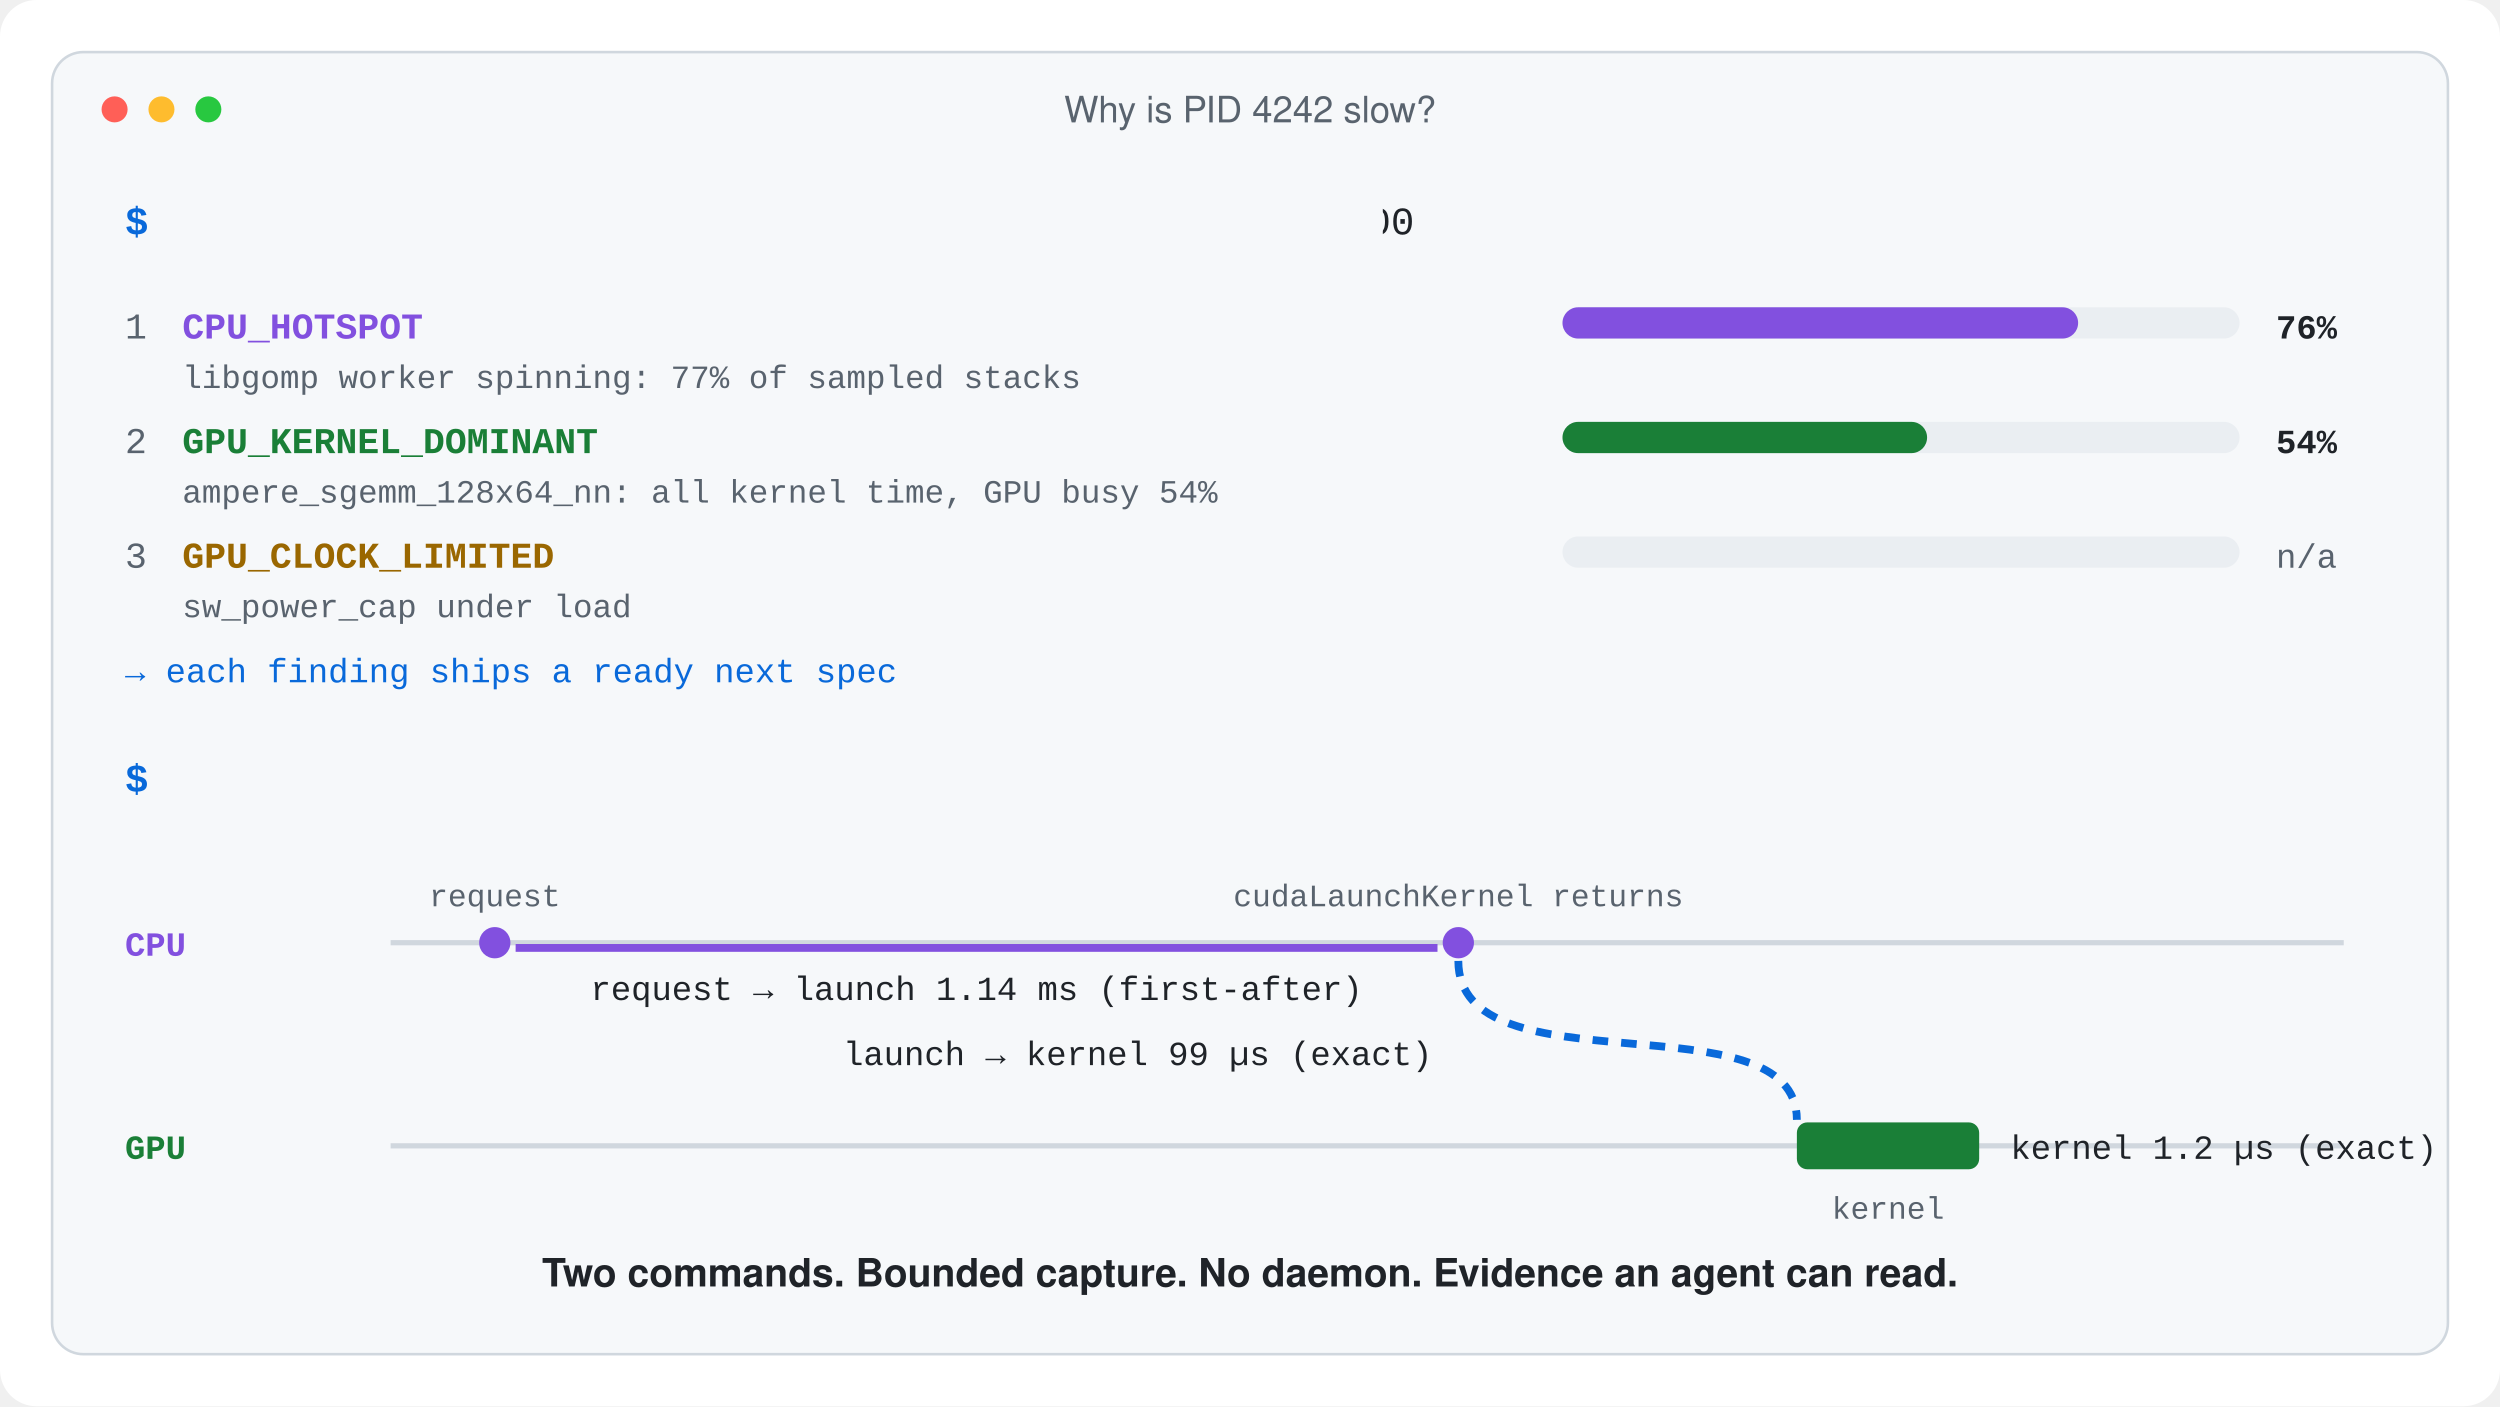
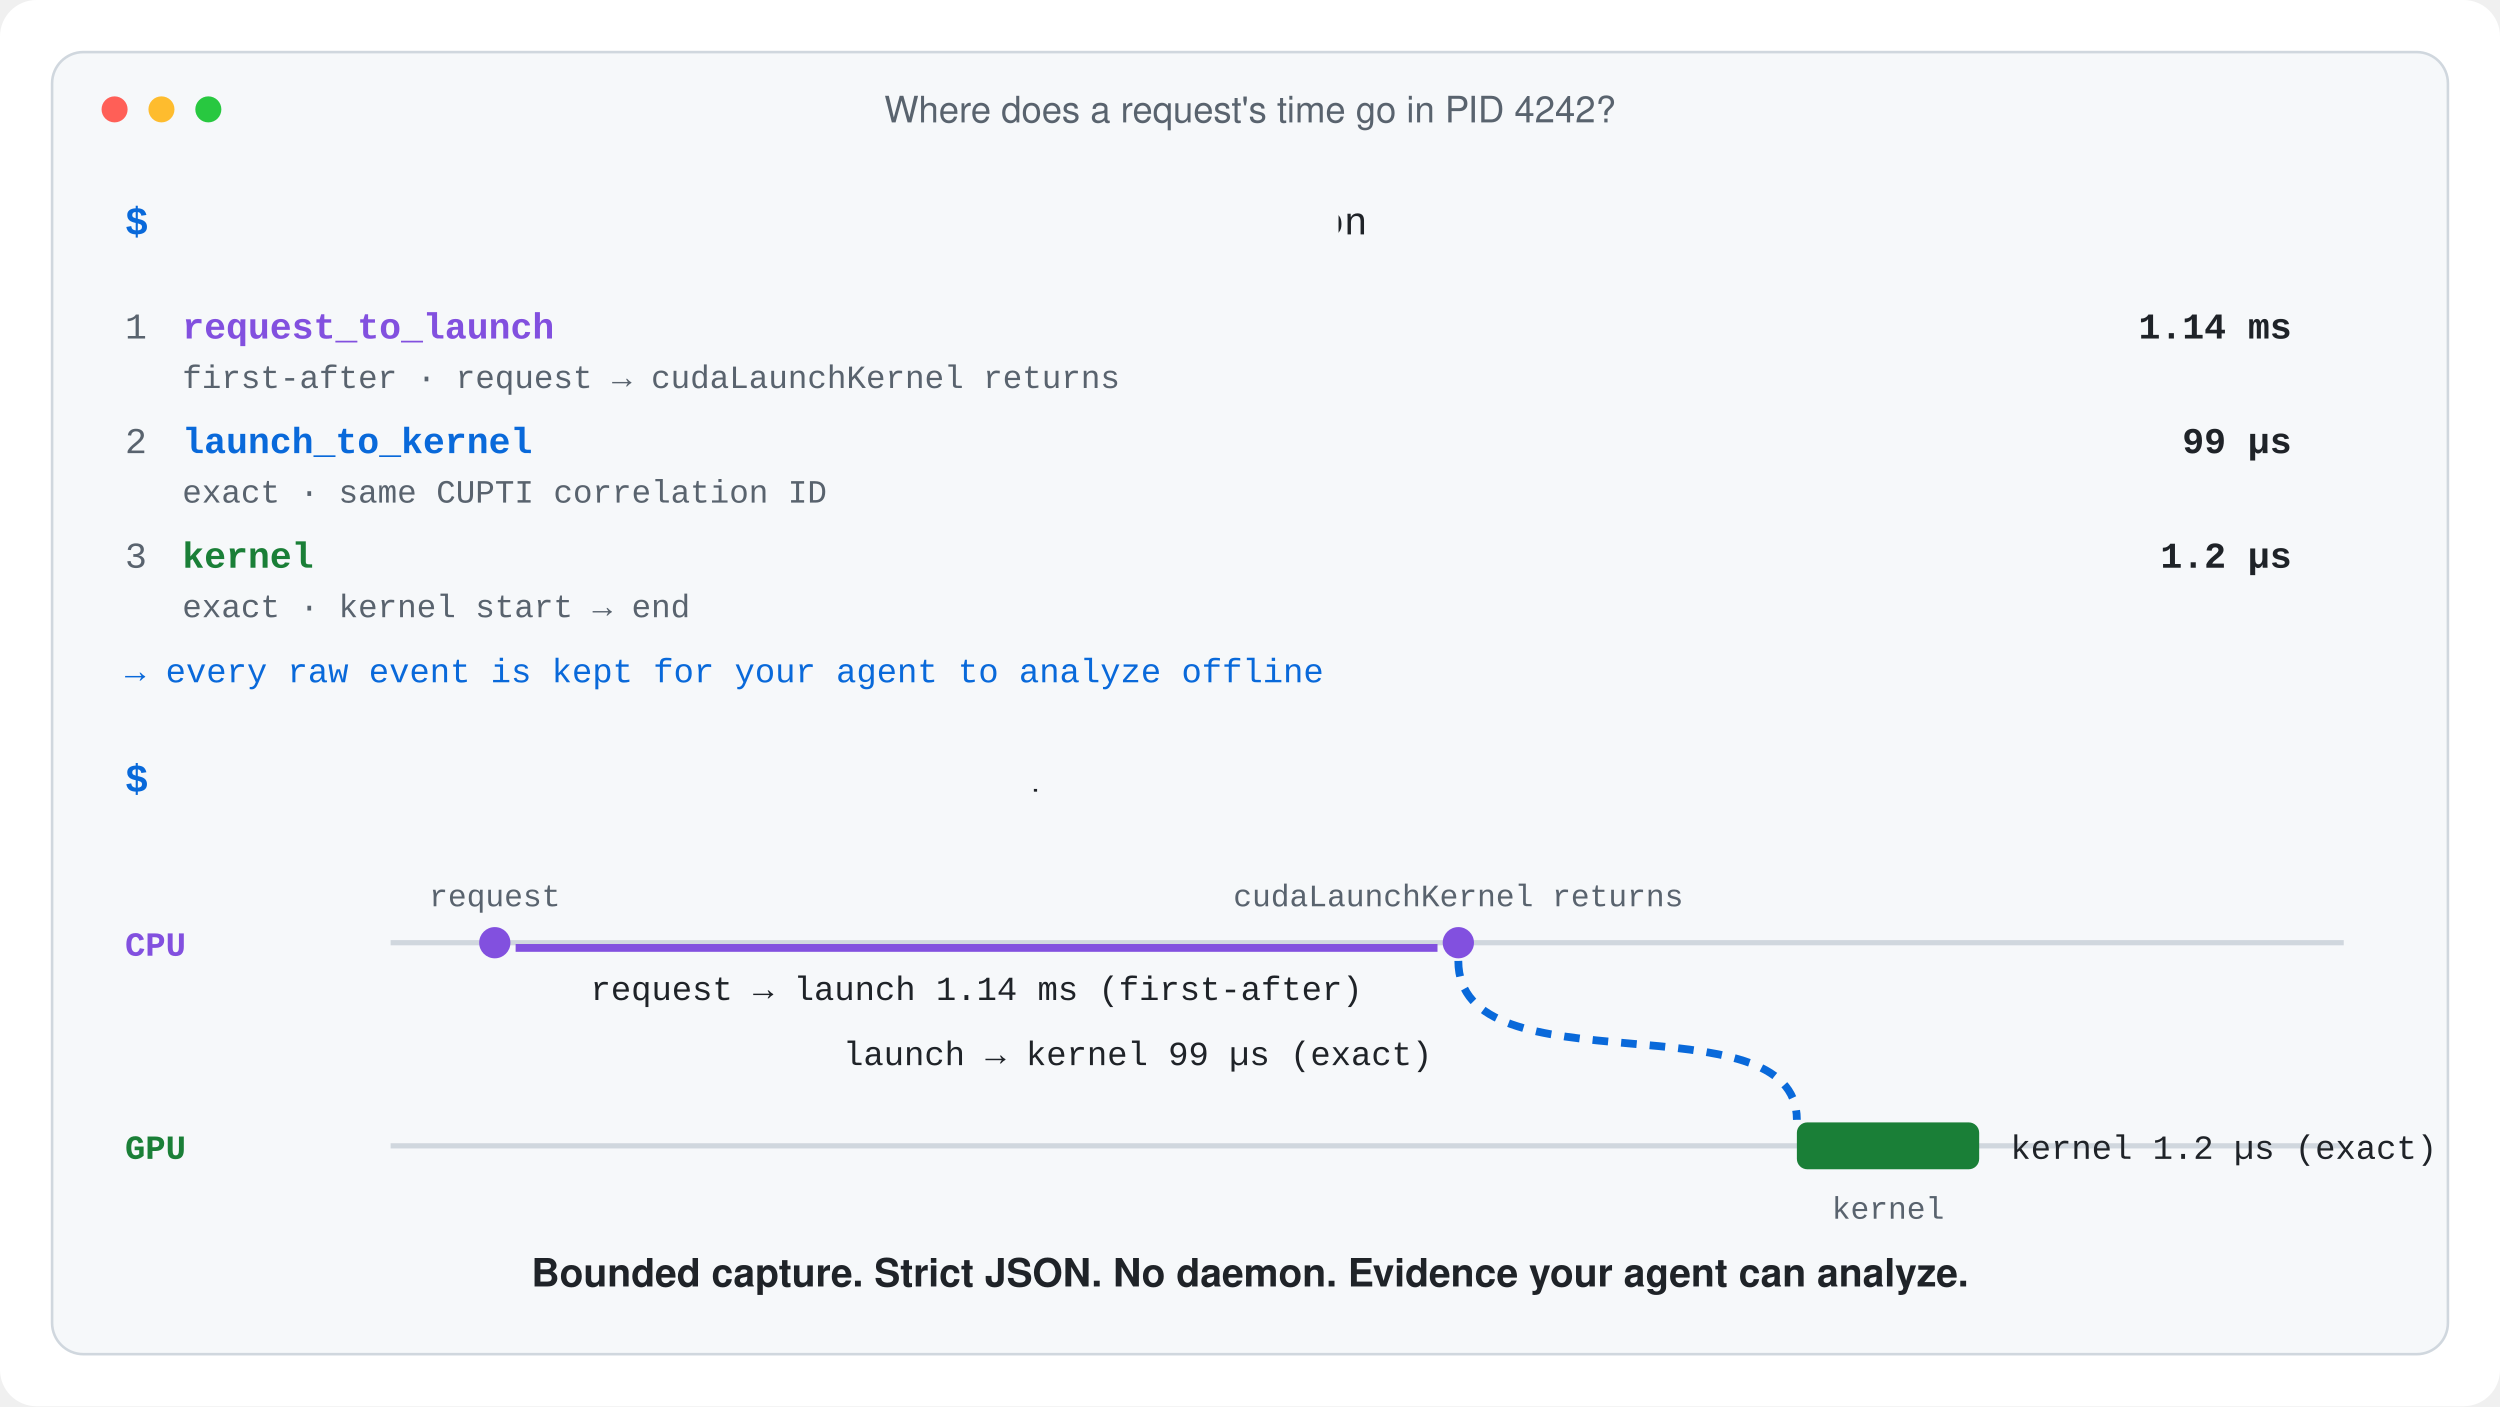
<svg xmlns="http://www.w3.org/2000/svg" viewBox="0 0 960 540" width="960" height="540" role="img" aria-labelledby="title desc">
  <style>.mono { font-family: ui-monospace, SFMono-Regular, Menlo, Consolas, 'Liberation Mono', monospace; }
.sans { font-family: -apple-system, BlinkMacSystemFont, 'Segoe UI', Helvetica, Arial, sans-serif; }
.anim { transform-box: fill-box; }
@keyframes scene { 0% { opacity: 0 } 1.5%, 93.0% { opacity: 1 } 99%, 100% { opacity: 0 } }
.scene { animation: scene 14.0s linear infinite; }
@keyframes k-cmd1 { 0%, 2.0% { transform: scaleX(1) } 10.0%, 100% { transform: scaleX(0) } }
.cmd1 { animation: k-cmd1 14.0s ease-out infinite; transform-origin: right center; }
@keyframes k-find1 { 0%, 12.0% { opacity: 0; transform: translateY(6px) } 16.0%, 100% { opacity: 1; transform: translateY(0) } }
.find1 { animation: k-find1 14.0s ease-out infinite;  }
@keyframes k-find2 { 0%, 16.0% { opacity: 0; transform: translateY(6px) } 20.0%, 100% { opacity: 1; transform: translateY(0) } }
.find2 { animation: k-find2 14.0s ease-out infinite;  }
@keyframes k-find3 { 0%, 20.0% { opacity: 0; transform: translateY(6px) } 24.0%, 100% { opacity: 1; transform: translateY(0) } }
.find3 { animation: k-find3 14.0s ease-out infinite;  }
@keyframes k-next { 0%, 27.0% { opacity: 0; transform: translateY(6px) } 31.0%, 100% { opacity: 1; transform: translateY(0) } }
.next { animation: k-next 14.0s ease-out infinite;  }
@keyframes k-cmd2 { 0%, 34.0% { transform: scaleX(1) } 42.0%, 100% { transform: scaleX(0) } }
.cmd2 { animation: k-cmd2 14.0s ease-out infinite; transform-origin: right center; }
@keyframes k-lanes { 0%, 44.0% { opacity: 0; transform: translateY(6px) } 48.0%, 100% { opacity: 1; transform: translateY(0) } }
.lanes { animation: k-lanes 14.0s ease-out infinite;  }
@keyframes k-edge1 { 0%, 50.0% { opacity: 0; transform: translateY(6px) } 55.0%, 100% { opacity: 1; transform: translateY(0) } }
.edge1 { animation: k-edge1 14.0s ease-out infinite;  }
@keyframes k-edge2 { 0%, 56.0% { opacity: 0; transform: translateY(6px) } 61.0%, 100% { opacity: 1; transform: translateY(0) } }
.edge2 { animation: k-edge2 14.0s ease-out infinite;  }
@keyframes k-edge3 { 0%, 62.0% { opacity: 0; transform: translateY(6px) } 67.0%, 100% { opacity: 1; transform: translateY(0) } }
.edge3 { animation: k-edge3 14.0s ease-out infinite;  }
@keyframes k-tagline { 0%, 72.0% { opacity: 0; transform: translateY(6px) } 77.0%, 100% { opacity: 1; transform: translateY(0) } }
.tagline { animation: k-tagline 14.0s ease-out infinite;  }
- @keyframes g-find1 { 0%, 16.0% { transform: scaleX(0) } 22.0%, 100% { transform: scaleX(1) } }
- .bar-find1 { animation: g-find1 14.0s ease-out infinite; transform-origin: left center; }
- @keyframes g-find2 { 0%, 20.0% { transform: scaleX(0) } 26.0%, 100% { transform: scaleX(1) } }
- .bar-find2 { animation: g-find2 14.0s ease-out infinite; transform-origin: left center; }
- @keyframes g-find3 { 0%, 24.0% { transform: scaleX(0) } 30.0%, 100% { transform: scaleX(1) } }
- .bar-find3 { animation: g-find3 14.0s ease-out infinite; transform-origin: left center; }
@media (prefers-reduced-motion: reduce) { * { animation: none !important; } .cover { display: none; } }</style>
  <rect width="960" height="540" rx="14" fill="#ffffff" />
  <rect x="20" y="20" width="920" height="500" rx="12" fill="#f6f8fa" stroke="#d0d7de" />
  <circle cx="44" cy="42" r="5" fill="#ff5f57" />
  <circle cx="62" cy="42" r="5" fill="#febc2e" />
  <circle cx="80" cy="42" r="5" fill="#28c840" />
-   <text x="480.0" y="47" class="sans" font-size="14" fill="#59636e" font-weight="400" text-anchor="middle">Why is PID 4242 slow?</text>
+   <text x="480.0" y="47" class="sans" font-size="14" fill="#59636e" font-weight="400" text-anchor="middle">Where does a request's time go in PID 4242?</text>
  <g class="scene">
    <g>
      <text x="48" y="90" class="mono" font-size="15" fill="#0969da" font-weight="700" text-anchor="start">$</text>
-       <text x="66" y="90" class="mono" font-size="15" fill="#1f2328" font-weight="400" text-anchor="start">xprobe measure --pid 4242 --triage --duration-ms 2000</text>
-       <rect class="anim cover cmd1" x="64" y="74" width="467" height="22" fill="#f6f8fa" />
+       <text x="66" y="90" class="mono" font-size="15" fill="#1f2328" font-weight="400" text-anchor="start">xprobe measure --pid 4242 --spec request-graph.json</text>
+       <rect class="anim cover cmd1" x="64" y="74" width="450" height="22" fill="#f6f8fa" />
    </g>
    <g class="anim find1">
      <text x="48" y="130" class="mono" font-size="14" fill="#59636e" font-weight="400" text-anchor="start">1</text>
-       <text x="70" y="130" class="mono" font-size="14" fill="#8250df" font-weight="700" text-anchor="start">CPU_HOTSPOT</text>
-       <text x="70" y="149" class="mono" font-size="12.5" fill="#59636e" font-weight="400" text-anchor="start">libgomp worker spinning: 77% of sampled stacks</text>
-       <rect x="600" y="118" width="260" height="12" rx="6" fill="#eaeef2" />
-       <rect class="anim bar-find1" x="600" y="118" width="198" height="12" rx="6" fill="#8250df" />
-       <text x="874" y="130" class="mono" font-size="13" fill="#1f2328" font-weight="700" text-anchor="start">76%</text>
+       <text x="70" y="130" class="mono" font-size="14" fill="#8250df" font-weight="700" text-anchor="start">request_to_launch</text>
+       <text x="70" y="149" class="mono" font-size="12.5" fill="#59636e" font-weight="400" text-anchor="start">first-after · request → cudaLaunchKernel returns</text>
+       <text x="880" y="130" class="mono" font-size="14" fill="#1f2328" font-weight="700" text-anchor="end">1.14 ms</text>
    </g>
    <g class="anim find2">
      <text x="48" y="174" class="mono" font-size="14" fill="#59636e" font-weight="400" text-anchor="start">2</text>
-       <text x="70" y="174" class="mono" font-size="14" fill="#1a7f37" font-weight="700" text-anchor="start">GPU_KERNEL_DOMINANT</text>
-       <text x="70" y="193" class="mono" font-size="12.5" fill="#59636e" font-weight="400" text-anchor="start">ampere_sgemm_128x64_nn: all kernel time, GPU busy 54%</text>
-       <rect x="600" y="162" width="260" height="12" rx="6" fill="#eaeef2" />
-       <rect class="anim bar-find2" x="600" y="162" width="140" height="12" rx="6" fill="#1a7f37" />
-       <text x="874" y="174" class="mono" font-size="13" fill="#1f2328" font-weight="700" text-anchor="start">54%</text>
+       <text x="70" y="174" class="mono" font-size="14" fill="#0969da" font-weight="700" text-anchor="start">launch_to_kernel</text>
+       <text x="70" y="193" class="mono" font-size="12.5" fill="#59636e" font-weight="400" text-anchor="start">exact · same CUPTI correlation ID</text>
+       <text x="880" y="174" class="mono" font-size="14" fill="#1f2328" font-weight="700" text-anchor="end">99 µs</text>
    </g>
    <g class="anim find3">
      <text x="48" y="218" class="mono" font-size="14" fill="#59636e" font-weight="400" text-anchor="start">3</text>
-       <text x="70" y="218" class="mono" font-size="14" fill="#9a6700" font-weight="700" text-anchor="start">GPU_CLOCK_LIMITED</text>
-       <text x="70" y="237" class="mono" font-size="12.5" fill="#59636e" font-weight="400" text-anchor="start">sw_power_cap under load</text>
-       <rect x="600" y="206" width="260" height="12" rx="6" fill="#eaeef2" />
-       <text x="874" y="218" class="mono" font-size="13" fill="#59636e" font-weight="400" text-anchor="start">n/a</text>
+       <text x="70" y="218" class="mono" font-size="14" fill="#1a7f37" font-weight="700" text-anchor="start">kernel</text>
+       <text x="70" y="237" class="mono" font-size="12.5" fill="#59636e" font-weight="400" text-anchor="start">exact · kernel start → end</text>
+       <text x="880" y="218" class="mono" font-size="14" fill="#1f2328" font-weight="700" text-anchor="end">1.2 µs</text>
    </g>
    <g class="anim next">
-       <text x="48" y="262" class="mono" font-size="13" fill="#0969da" font-weight="400" text-anchor="start">→ each finding ships a ready next spec</text>
+       <text x="48" y="262" class="mono" font-size="13" fill="#0969da" font-weight="400" text-anchor="start">→ every raw event is kept for your agent to analyze offline</text>
    </g>
    <g>
      <text x="48" y="304" class="mono" font-size="15" fill="#0969da" font-weight="700" text-anchor="start">$</text>
-       <text x="66" y="304" class="mono" font-size="15" fill="#1f2328" font-weight="400" text-anchor="start">xprobe measure --spec next.json</text>
-       <rect class="anim cover cmd2" x="64" y="288" width="282" height="22" fill="#f6f8fa" />
+       <text x="66" y="304" class="mono" font-size="15" fill="#1f2328" font-weight="400" text-anchor="start">scripts/analyze_trace.py events.jsonl</text>
+       <rect class="anim cover cmd2" x="64" y="288" width="333" height="22" fill="#f6f8fa" />
    </g>
    <g class="anim lanes">
      <text x="48" y="367" class="mono" font-size="13" fill="#8250df" font-weight="700" text-anchor="start">CPU</text>
      <text x="48" y="445" class="mono" font-size="13" fill="#1a7f37" font-weight="700" text-anchor="start">GPU</text>
      <line x1="150" y1="362" x2="900" y2="362" stroke="#d0d7de" stroke-width="2" />
      <line x1="150" y1="440" x2="900" y2="440" stroke="#d0d7de" stroke-width="2" />
      <circle cx="190" cy="362" r="6" fill="#8250df" />
      <text x="190" y="348" class="mono" font-size="12" fill="#59636e" font-weight="400" text-anchor="middle">request</text>
      <circle cx="560" cy="362" r="6" fill="#8250df" />
      <text x="560" y="348" class="mono" font-size="12" fill="#59636e" font-weight="400" text-anchor="middle">cudaLaunchKernel returns</text>
      <rect x="690" y="431" width="70" height="18" rx="4" fill="#1a7f37" />
      <text x="725.0" y="468" class="mono" font-size="12" fill="#59636e" font-weight="400" text-anchor="middle">kernel</text>
    </g>
    <g class="anim edge1">
      <path d="M198 364 L552 364" stroke="#8250df" stroke-width="3" />
      <text x="375.0" y="384" class="mono" font-size="13" fill="#1f2328" font-weight="400" text-anchor="middle">request → launch  1.14 ms  (first-after)</text>
    </g>
    <g class="anim edge2">
      <path d="M560 369 C560 420, 690 382, 690 430" fill="none" stroke="#0969da" stroke-width="3" stroke-dasharray="6 5" />
      <text x="550" y="409.0" class="mono" font-size="13" fill="#1f2328" font-weight="400" text-anchor="end">launch → kernel  99 µs  (exact)</text>
    </g>
    <g class="anim edge3">
      <text x="772" y="445" class="mono" font-size="13" fill="#1f2328" font-weight="400" text-anchor="start">kernel  1.2 µs  (exact)</text>
    </g>
    <g class="anim tagline">
-       <text x="480.0" y="494" class="sans" font-size="15" fill="#1f2328" font-weight="600" text-anchor="middle">Two commands. Bounded capture. No daemon. Evidence an agent can read.</text>
+       <text x="480.0" y="494" class="sans" font-size="15" fill="#1f2328" font-weight="600" text-anchor="middle">Bounded capture. Strict JSON. No daemon. Evidence your agent can analyze.</text>
    </g>
  </g>
</svg>
